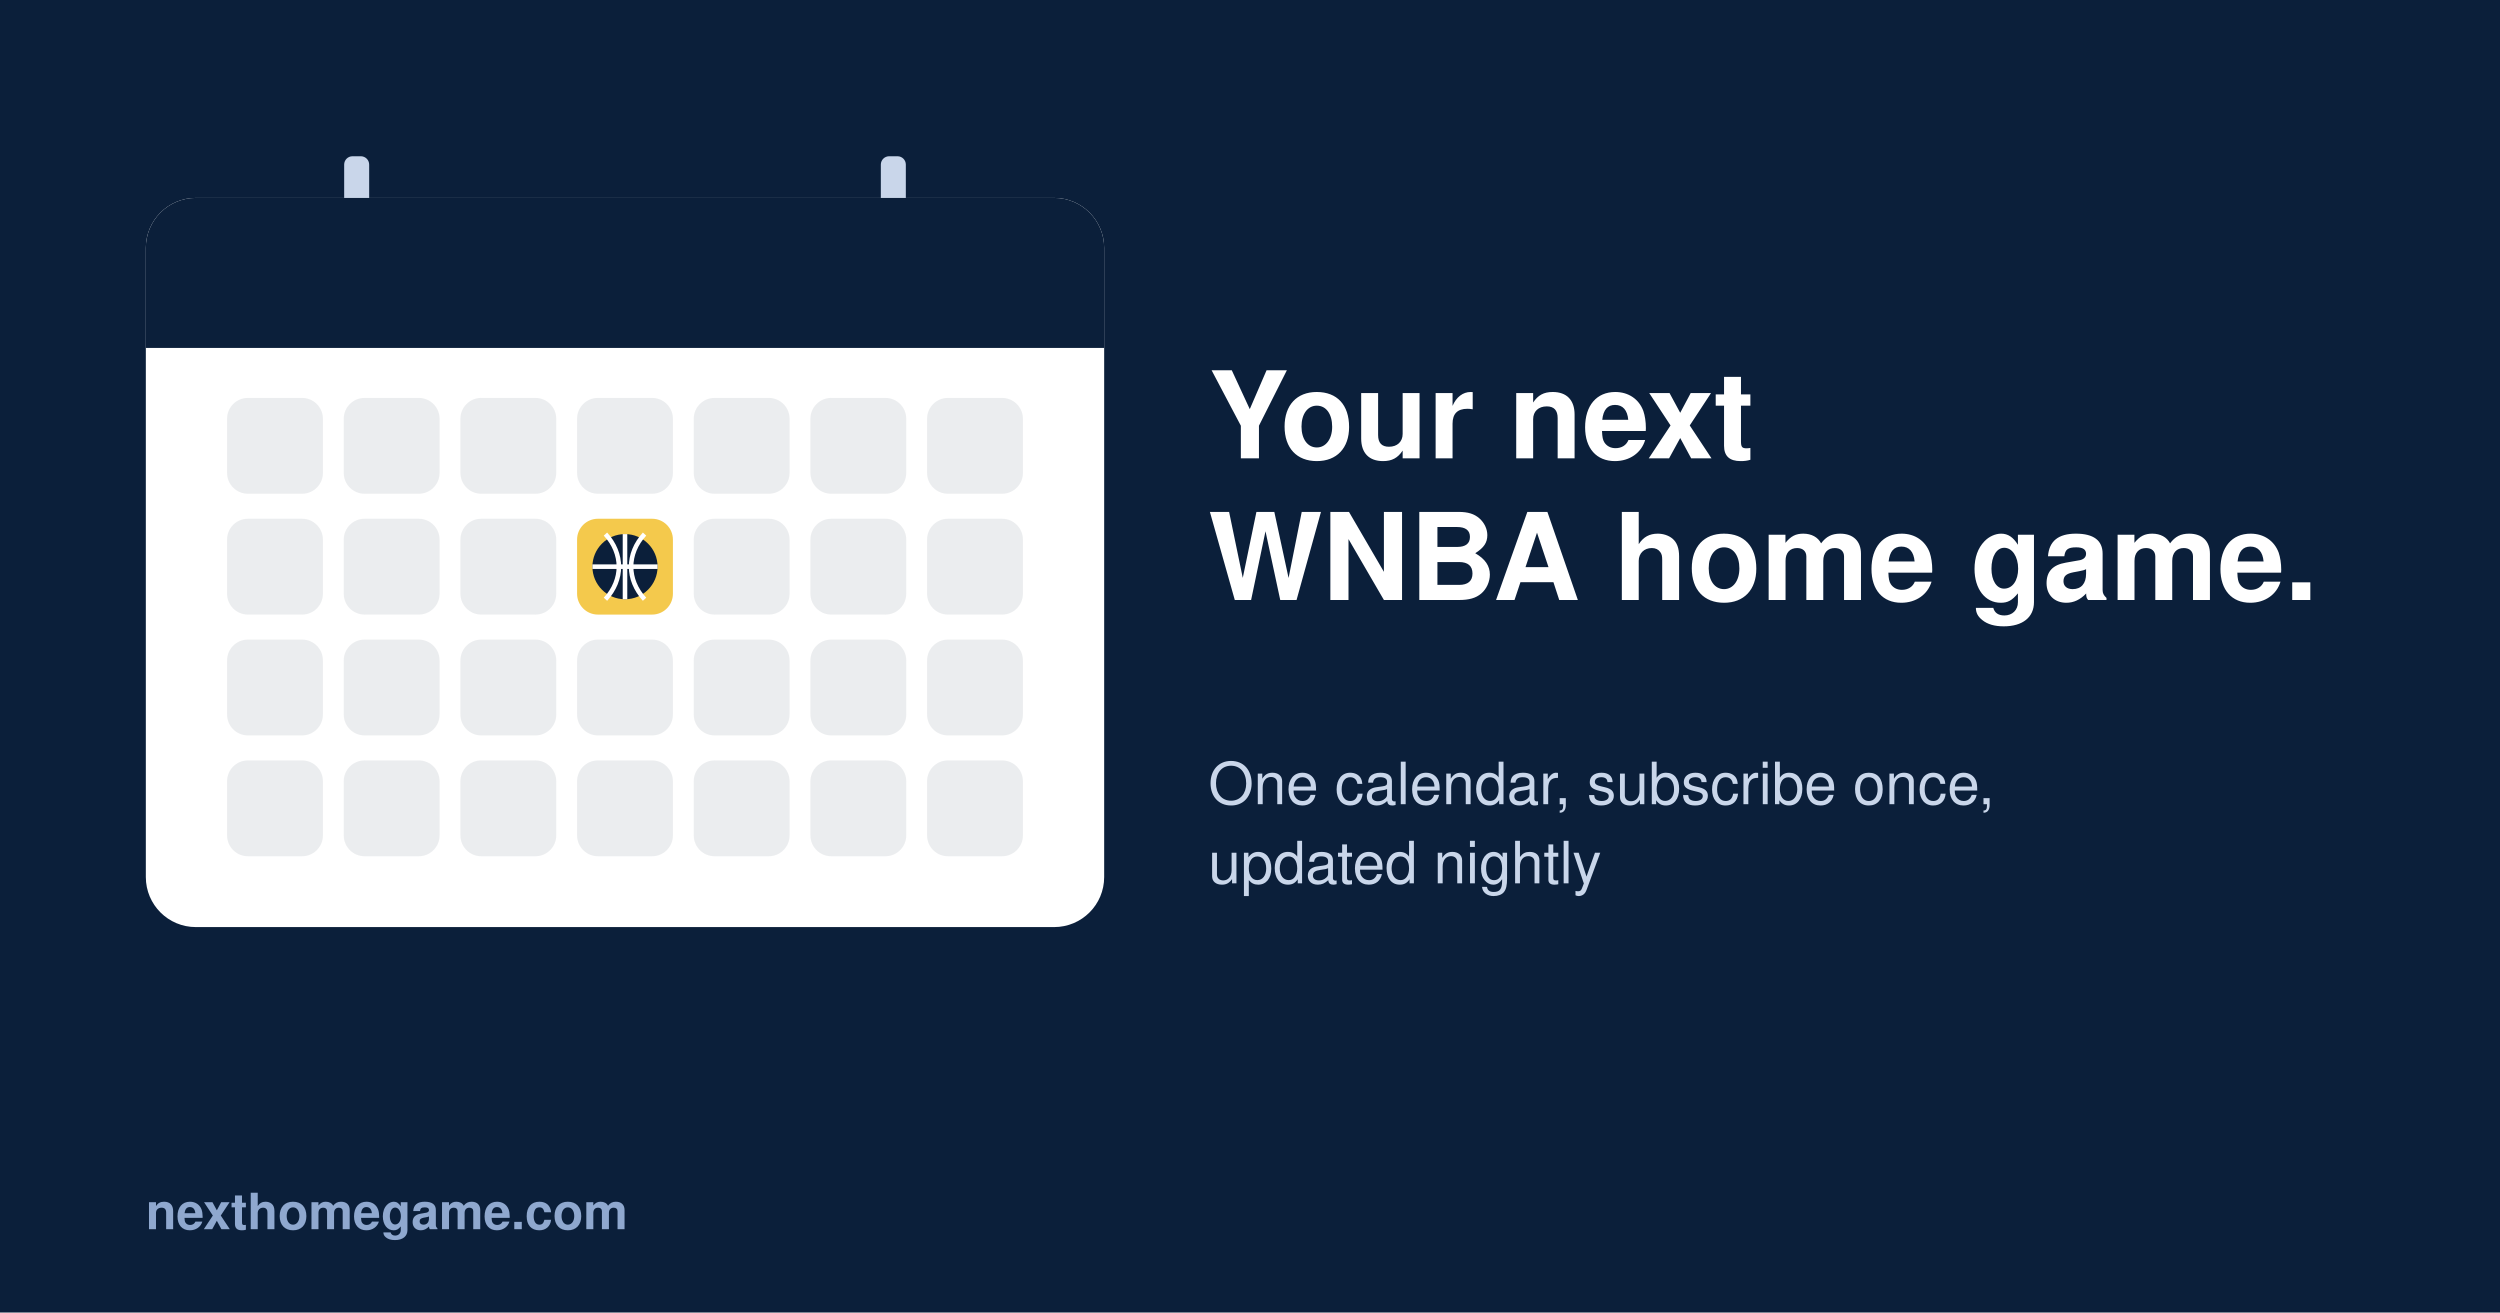
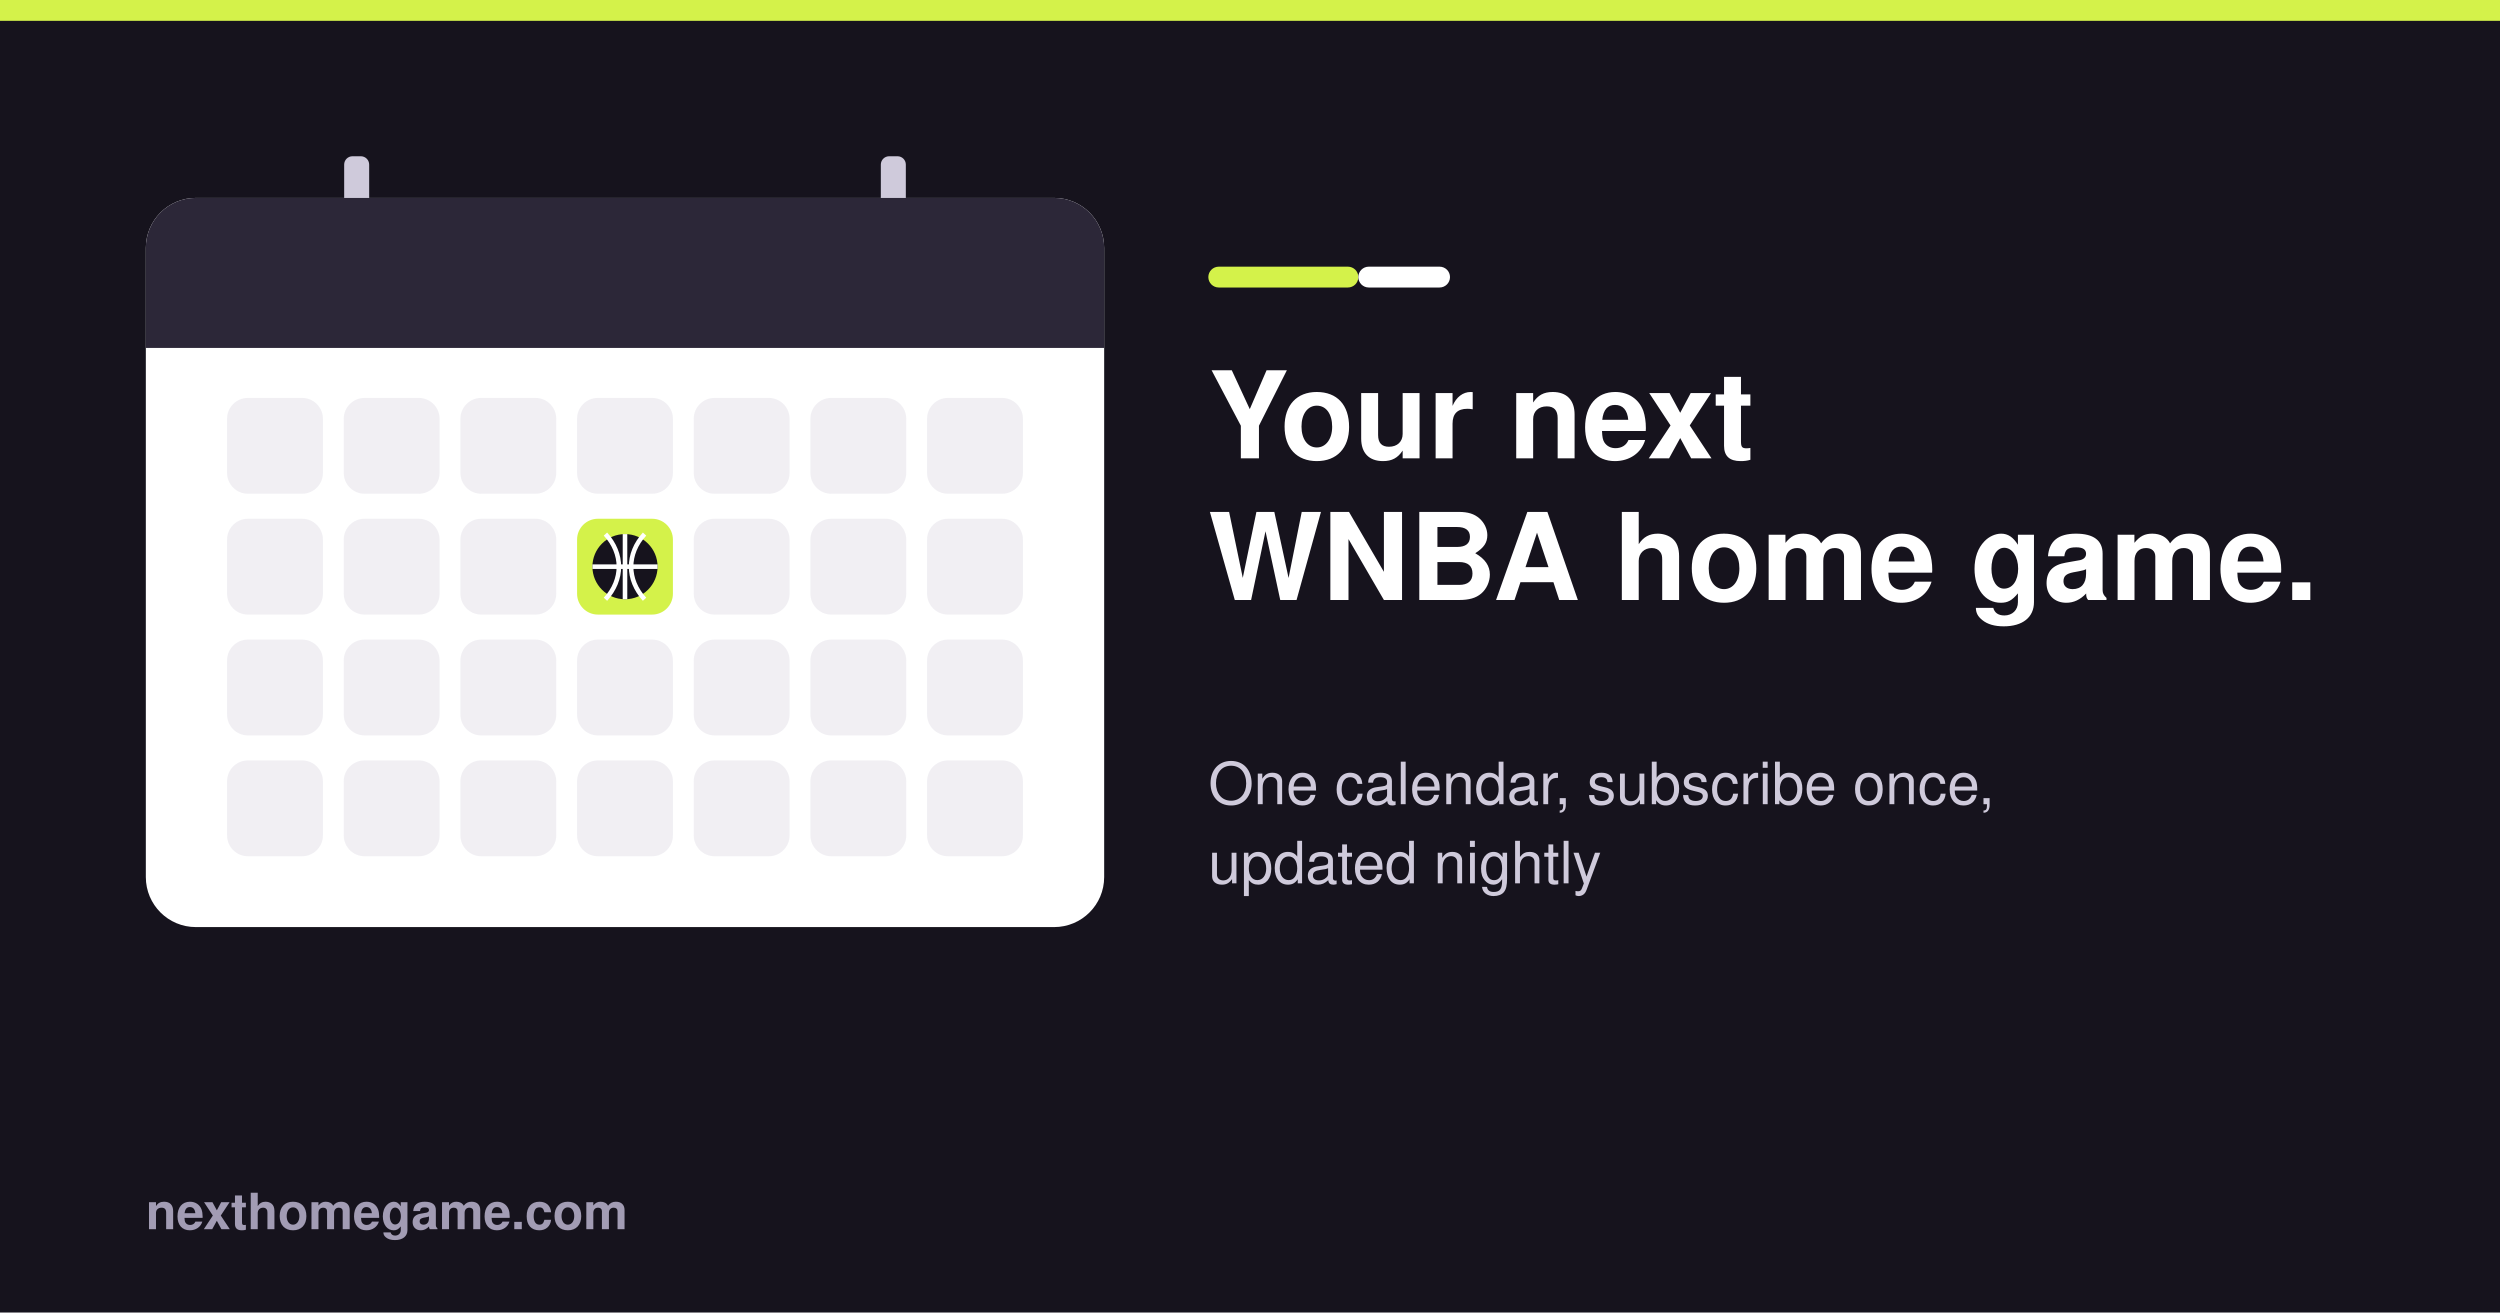
<svg xmlns="http://www.w3.org/2000/svg" width="1200" height="630" viewBox="0 0 1200 630" role="img">
-   <rect width="1200" height="630" fill="#0b1f3a" />
-   <rect x="165.2" y="75" width="12" height="26" rx="4" fill="#c9d6ea" />
-   <rect x="422.8" y="75" width="12" height="26" rx="4" fill="#c9d6ea" />
+   <rect width="1200" height="630" fill="#16131d" />
+   <rect width="1200" height="10" fill="#d4f24a" />
+   <rect x="165.2" y="75" width="12" height="26" rx="4" fill="#cfcadb" />
+   <rect x="422.8" y="75" width="12" height="26" rx="4" fill="#cfcadb" />
  <rect x="70" y="95" width="460" height="350" rx="24" fill="#ffffff" />
-   <path d="M70 167 V119 A24 24 0 0 1 94 95 H506 A24 24 0 0 1 530 119 V167 Z" fill="#0b1f3a" />
-   <rect x="109.0" y="191" width="46" height="46" rx="10" fill="#c7ccd1" opacity="0.35" />
-   <rect x="165.0" y="191" width="46" height="46" rx="10" fill="#c7ccd1" opacity="0.35" />
-   <rect x="221.0" y="191" width="46" height="46" rx="10" fill="#c7ccd1" opacity="0.35" />
-   <rect x="277.0" y="191" width="46" height="46" rx="10" fill="#c7ccd1" opacity="0.35" />
-   <rect x="333.0" y="191" width="46" height="46" rx="10" fill="#c7ccd1" opacity="0.35" />
-   <rect x="389.0" y="191" width="46" height="46" rx="10" fill="#c7ccd1" opacity="0.35" />
-   <rect x="445.0" y="191" width="46" height="46" rx="10" fill="#c7ccd1" opacity="0.35" />
-   <rect x="109.0" y="249" width="46" height="46" rx="10" fill="#c7ccd1" opacity="0.35" />
-   <rect x="165.0" y="249" width="46" height="46" rx="10" fill="#c7ccd1" opacity="0.35" />
-   <rect x="221.0" y="249" width="46" height="46" rx="10" fill="#c7ccd1" opacity="0.35" />
-   <rect x="277.0" y="249" width="46" height="46" rx="10" fill="#f4c94c" />
-   <circle cx="300.0" cy="272.0" r="15.64" fill="#0b1f3a" />
+   <path d="M70 167 V119 A24 24 0 0 1 94 95 H506 A24 24 0 0 1 530 119 V167 Z" fill="#2c2738" />
+   <rect x="109.0" y="191" width="46" height="46" rx="10" fill="#d6d2de" opacity="0.35" />
+   <rect x="165.0" y="191" width="46" height="46" rx="10" fill="#d6d2de" opacity="0.35" />
+   <rect x="221.0" y="191" width="46" height="46" rx="10" fill="#d6d2de" opacity="0.35" />
+   <rect x="277.0" y="191" width="46" height="46" rx="10" fill="#d6d2de" opacity="0.35" />
+   <rect x="333.0" y="191" width="46" height="46" rx="10" fill="#d6d2de" opacity="0.35" />
+   <rect x="389.0" y="191" width="46" height="46" rx="10" fill="#d6d2de" opacity="0.35" />
+   <rect x="445.0" y="191" width="46" height="46" rx="10" fill="#d6d2de" opacity="0.35" />
+   <rect x="109.0" y="249" width="46" height="46" rx="10" fill="#d6d2de" opacity="0.35" />
+   <rect x="165.0" y="249" width="46" height="46" rx="10" fill="#d6d2de" opacity="0.35" />
+   <rect x="221.0" y="249" width="46" height="46" rx="10" fill="#d6d2de" opacity="0.35" />
+   <rect x="277.0" y="249" width="46" height="46" rx="10" fill="#d4f24a" />
+   <circle cx="300.0" cy="272.0" r="15.64" fill="#16131d" />
  <path d="M284.36 272.0 H315.64 M300.0 256.36 V287.64" stroke="#ffffff" stroke-width="2.19" fill="none" />
  <path d="M290.616 256.36 C299.218 265.744 299.218 278.256 290.616 287.64" stroke="#ffffff" stroke-width="2.19" fill="none" />
  <path d="M309.384 256.36 C300.782 265.744 300.782 278.256 309.384 287.64" stroke="#ffffff" stroke-width="2.19" fill="none" />
-   <rect x="333.0" y="249" width="46" height="46" rx="10" fill="#c7ccd1" opacity="0.35" />
-   <rect x="389.0" y="249" width="46" height="46" rx="10" fill="#c7ccd1" opacity="0.35" />
-   <rect x="445.0" y="249" width="46" height="46" rx="10" fill="#c7ccd1" opacity="0.35" />
-   <rect x="109.0" y="307" width="46" height="46" rx="10" fill="#c7ccd1" opacity="0.35" />
-   <rect x="165.0" y="307" width="46" height="46" rx="10" fill="#c7ccd1" opacity="0.35" />
-   <rect x="221.0" y="307" width="46" height="46" rx="10" fill="#c7ccd1" opacity="0.35" />
-   <rect x="277.0" y="307" width="46" height="46" rx="10" fill="#c7ccd1" opacity="0.35" />
-   <rect x="333.0" y="307" width="46" height="46" rx="10" fill="#c7ccd1" opacity="0.35" />
-   <rect x="389.0" y="307" width="46" height="46" rx="10" fill="#c7ccd1" opacity="0.35" />
-   <rect x="445.0" y="307" width="46" height="46" rx="10" fill="#c7ccd1" opacity="0.35" />
-   <rect x="109.0" y="365" width="46" height="46" rx="10" fill="#c7ccd1" opacity="0.35" />
-   <rect x="165.0" y="365" width="46" height="46" rx="10" fill="#c7ccd1" opacity="0.35" />
-   <rect x="221.0" y="365" width="46" height="46" rx="10" fill="#c7ccd1" opacity="0.35" />
-   <rect x="277.0" y="365" width="46" height="46" rx="10" fill="#c7ccd1" opacity="0.35" />
-   <rect x="333.0" y="365" width="46" height="46" rx="10" fill="#c7ccd1" opacity="0.35" />
-   <rect x="389.0" y="365" width="46" height="46" rx="10" fill="#c7ccd1" opacity="0.35" />
-   <rect x="445.0" y="365" width="46" height="46" rx="10" fill="#c7ccd1" opacity="0.35" />
+   <rect x="333.0" y="249" width="46" height="46" rx="10" fill="#d6d2de" opacity="0.35" />
+   <rect x="389.0" y="249" width="46" height="46" rx="10" fill="#d6d2de" opacity="0.35" />
+   <rect x="445.0" y="249" width="46" height="46" rx="10" fill="#d6d2de" opacity="0.35" />
+   <rect x="109.0" y="307" width="46" height="46" rx="10" fill="#d6d2de" opacity="0.35" />
+   <rect x="165.0" y="307" width="46" height="46" rx="10" fill="#d6d2de" opacity="0.35" />
+   <rect x="221.0" y="307" width="46" height="46" rx="10" fill="#d6d2de" opacity="0.35" />
+   <rect x="277.0" y="307" width="46" height="46" rx="10" fill="#d6d2de" opacity="0.35" />
+   <rect x="333.0" y="307" width="46" height="46" rx="10" fill="#d6d2de" opacity="0.35" />
+   <rect x="389.0" y="307" width="46" height="46" rx="10" fill="#d6d2de" opacity="0.35" />
+   <rect x="445.0" y="307" width="46" height="46" rx="10" fill="#d6d2de" opacity="0.35" />
+   <rect x="109.0" y="365" width="46" height="46" rx="10" fill="#d6d2de" opacity="0.35" />
+   <rect x="165.0" y="365" width="46" height="46" rx="10" fill="#d6d2de" opacity="0.35" />
+   <rect x="221.0" y="365" width="46" height="46" rx="10" fill="#d6d2de" opacity="0.35" />
+   <rect x="277.0" y="365" width="46" height="46" rx="10" fill="#d6d2de" opacity="0.35" />
+   <rect x="333.0" y="365" width="46" height="46" rx="10" fill="#d6d2de" opacity="0.35" />
+   <rect x="389.0" y="365" width="46" height="46" rx="10" fill="#d6d2de" opacity="0.35" />
+   <rect x="445.0" y="365" width="46" height="46" rx="10" fill="#d6d2de" opacity="0.35" />
+   <rect x="580" y="128" width="72" height="10" rx="5" fill="#d4f24a" />
+   <rect x="652" y="128" width="44" height="10" rx="5" fill="#ffffff" />
  <text x="580" y="220" font-family="-apple-system, 'Segoe UI', Helvetica, Arial, sans-serif" font-size="58" font-weight="700" fill="#ffffff">
    <tspan x="580">Your next</tspan>
    <tspan x="580" dy="68">WNBA home game.</tspan>
  </text>
-   <text x="580" y="386" font-family="-apple-system, 'Segoe UI', Helvetica, Arial, sans-serif" font-size="28" fill="#c9d6ea">
+   <text x="580" y="386" font-family="-apple-system, 'Segoe UI', Helvetica, Arial, sans-serif" font-size="28" fill="#cfcadb">
    <tspan x="580">One calendar, subscribe once,</tspan>
    <tspan x="580" dy="38">updated nightly</tspan>
  </text>
-   <text x="70" y="590" font-family="-apple-system, 'Segoe UI', Helvetica, Arial, sans-serif" font-size="24" font-weight="600" fill="#8fa8cf">nexthomegame.com</text>
+   <text x="70" y="590" font-family="-apple-system, 'Segoe UI', Helvetica, Arial, sans-serif" font-size="24" font-weight="600" fill="#a29cb4">nexthomegame.com</text>
</svg>
